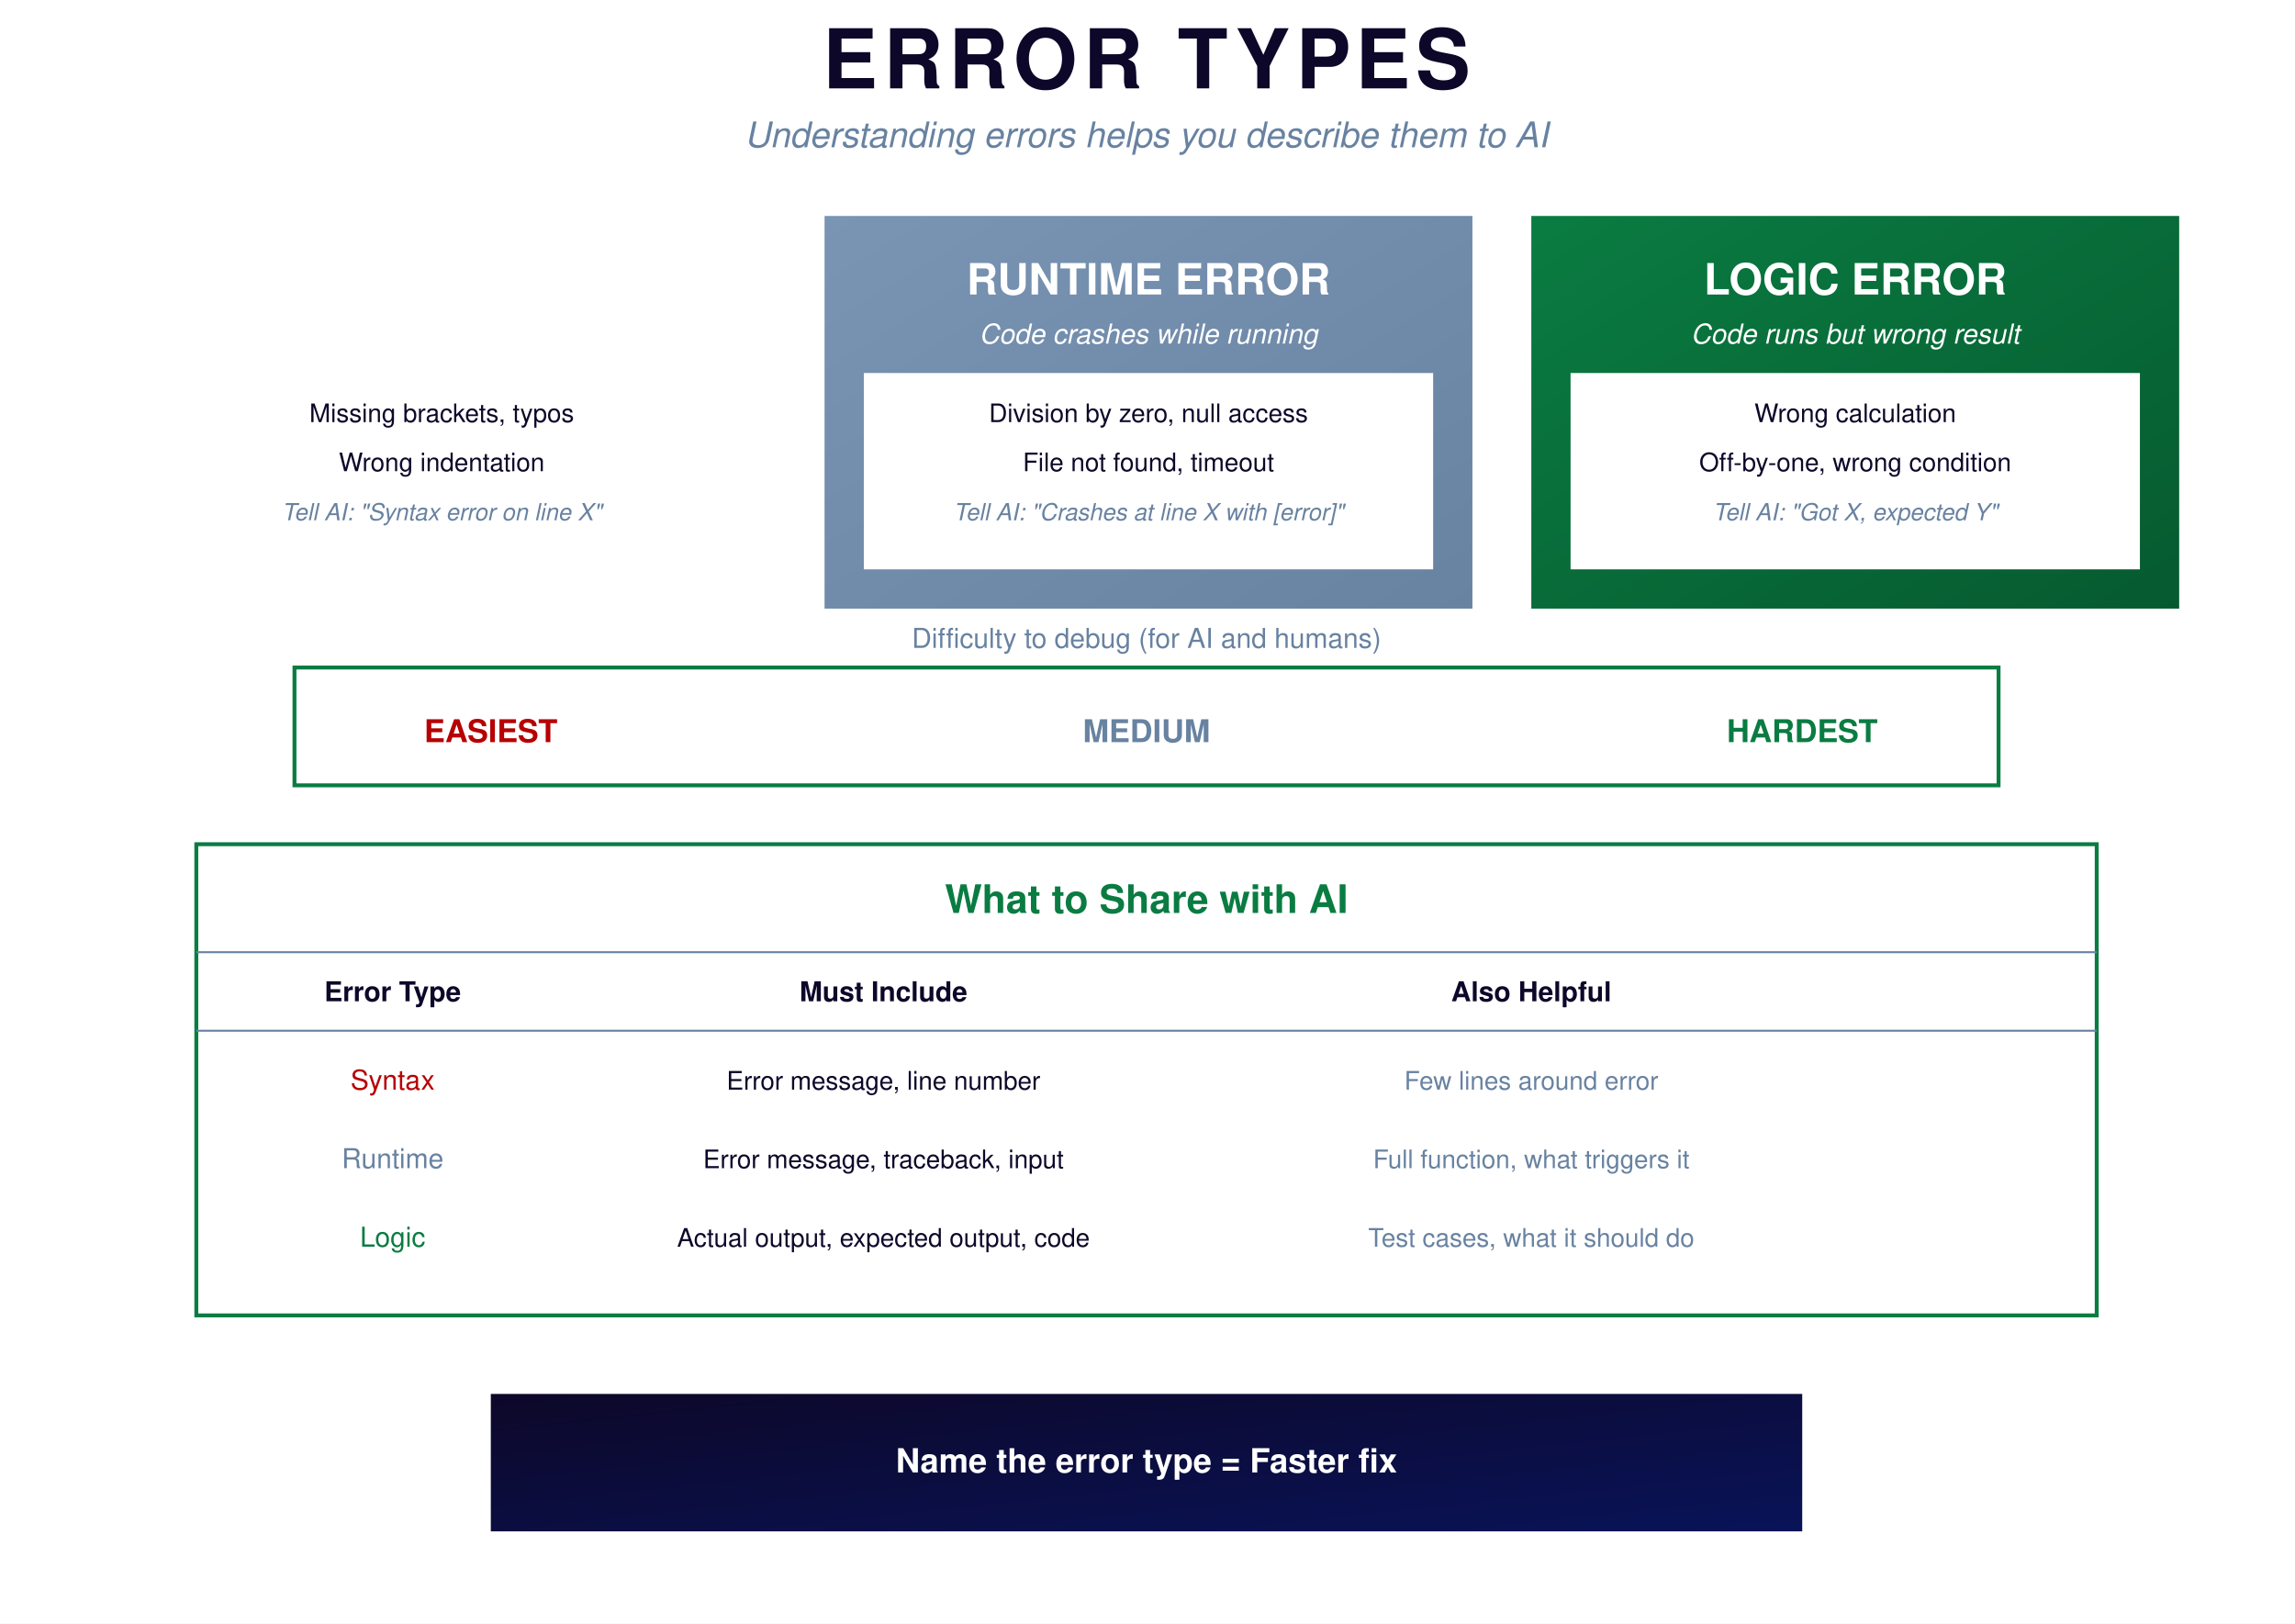
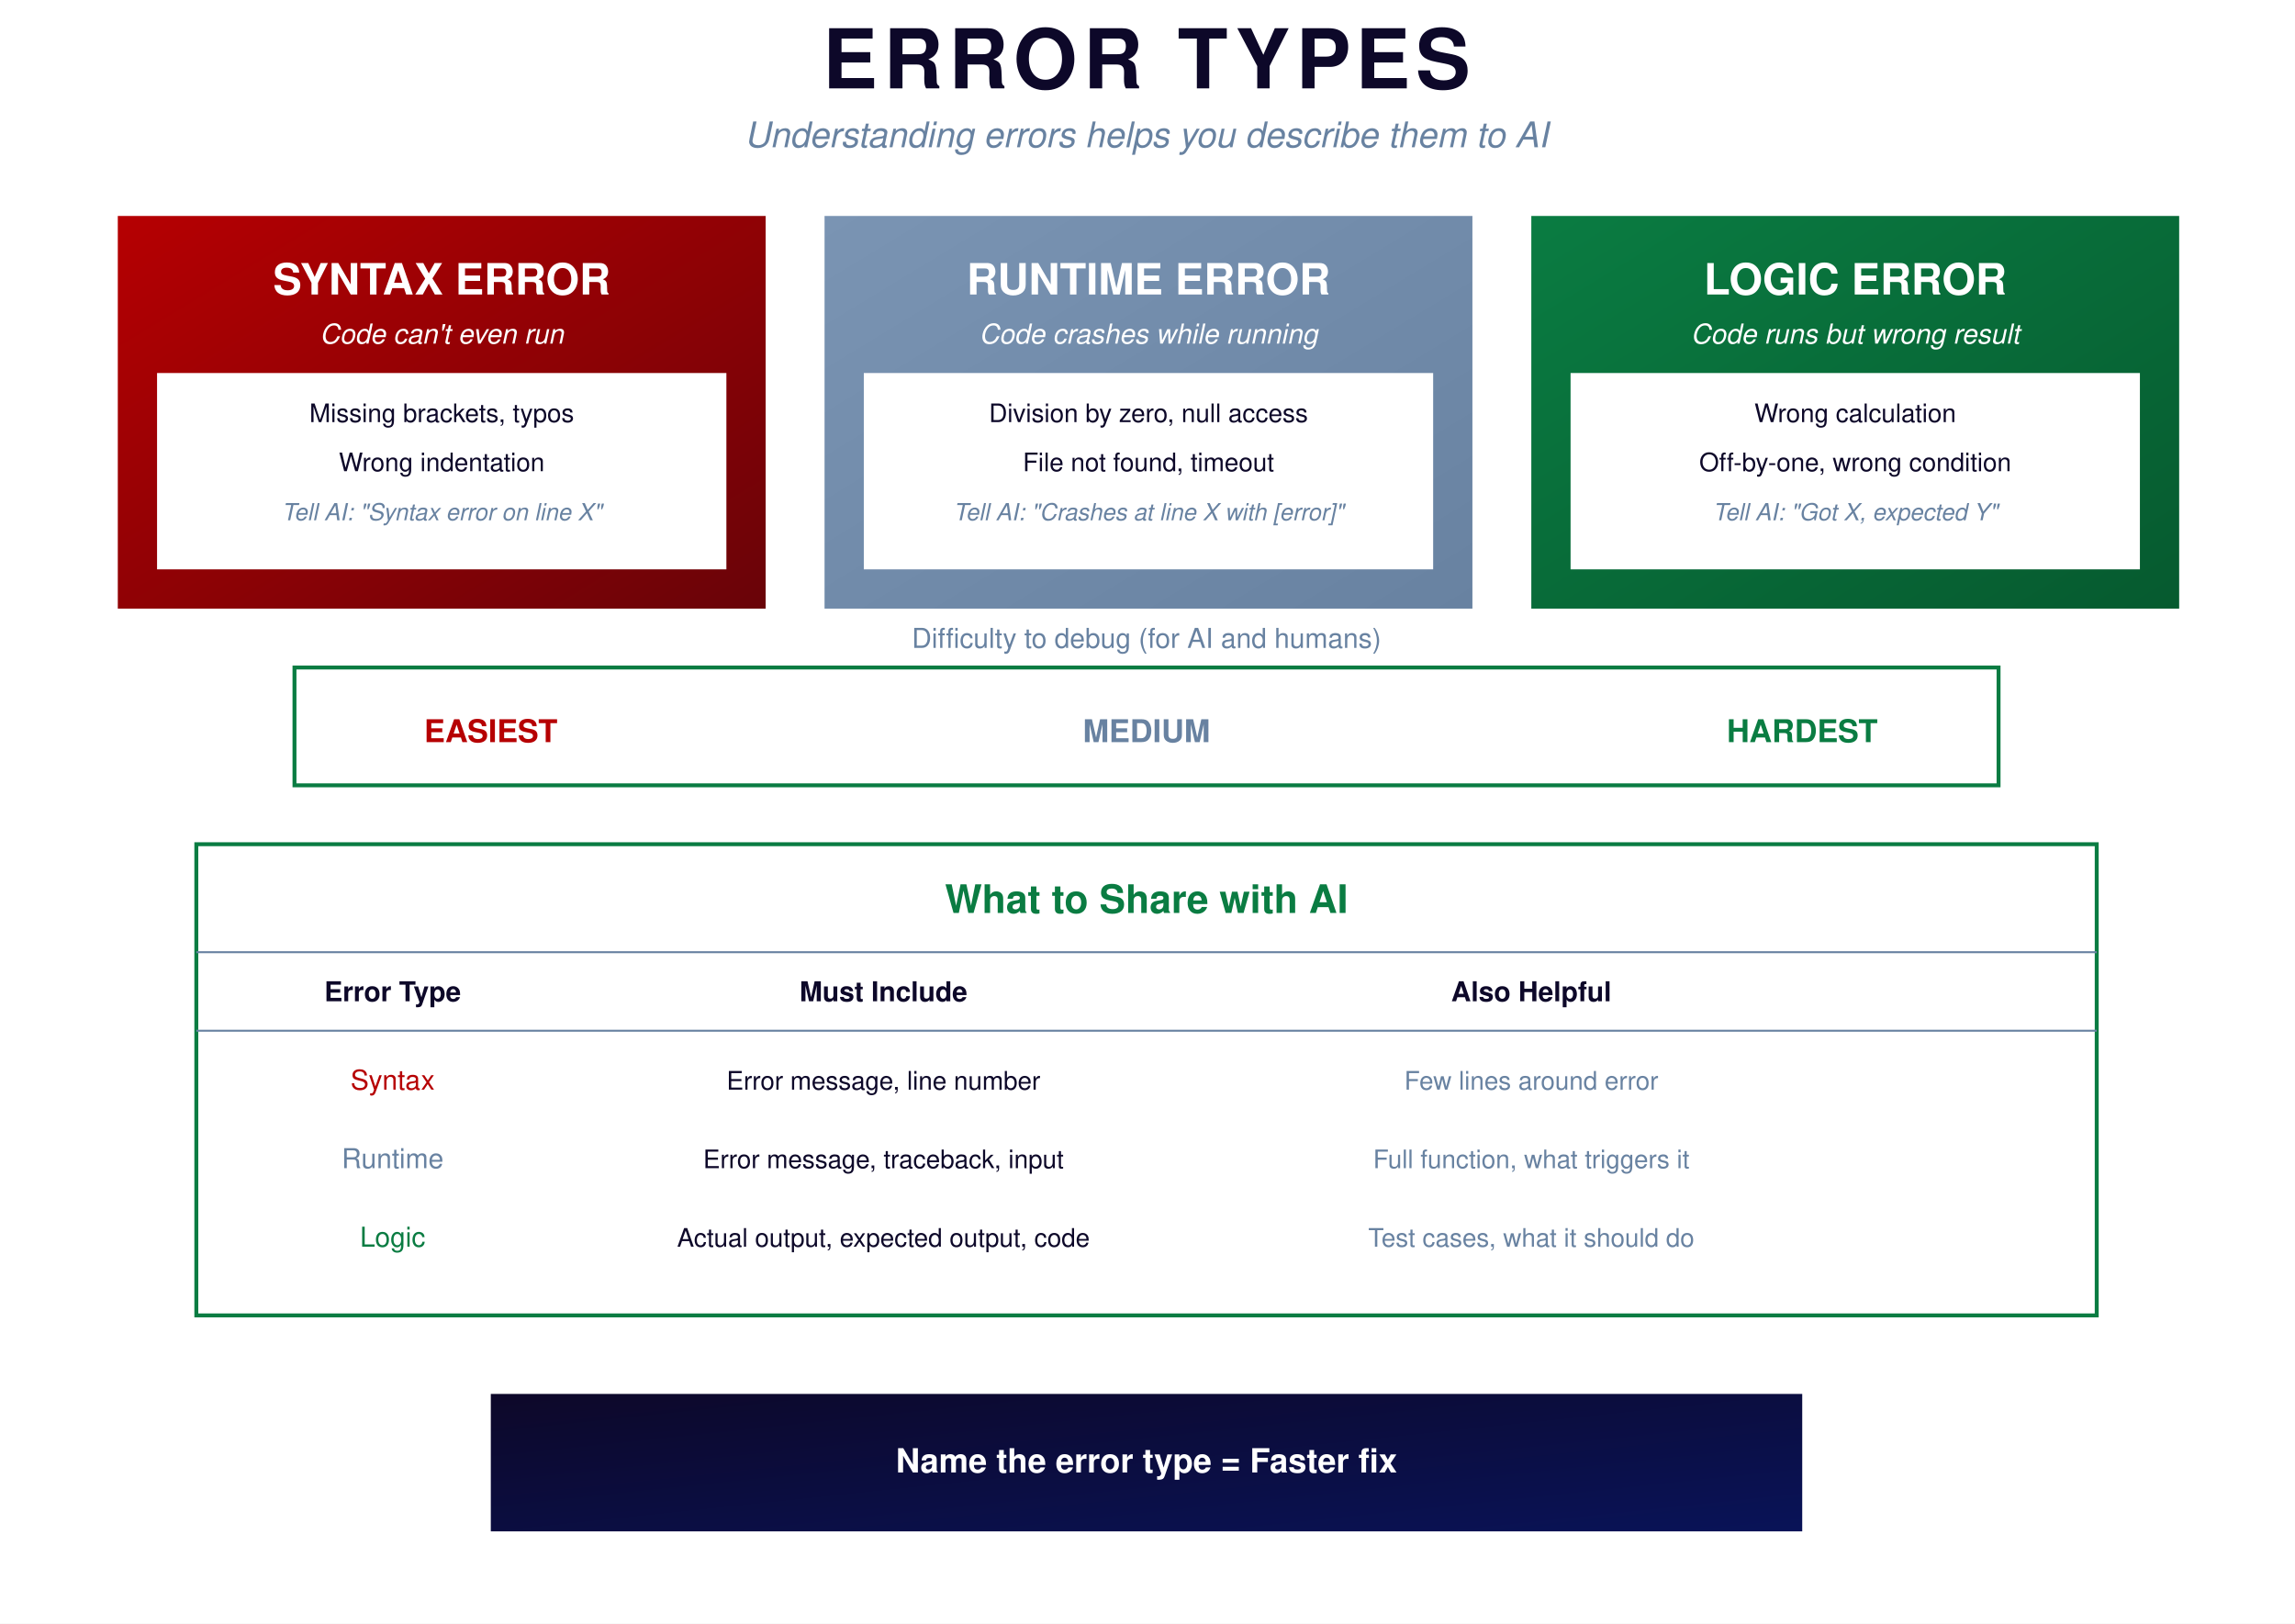
<svg xmlns="http://www.w3.org/2000/svg" viewBox="0 0 1169 827" width="1169" height="827">
  <defs>
    <linearGradient id="goodGreen" x1="0%" y1="0%" x2="100%" y2="100%">
      <stop offset="0%" style="stop-color:#0a7c42" />
      <stop offset="100%" style="stop-color:#065a2f" />
    </linearGradient>
    <linearGradient id="badRed" x1="0%" y1="0%" x2="100%" y2="100%">
      <stop offset="0%" style="stop-color:#b60002" />
      <stop offset="100%" style="stop-color:#690308" />
    </linearGradient>
    <linearGradient id="deepBlue" x1="0%" y1="0%" x2="100%" y2="100%">
      <stop offset="0%" style="stop-color:#091358" />
      <stop offset="100%" style="stop-color:#0d0829" />
    </linearGradient>
    <linearGradient id="aiPurple" x1="0%" y1="0%" x2="100%" y2="100%">
      <stop offset="0%" style="stop-color:#6b21a8" />
      <stop offset="100%" style="stop-color:#4c1d6d" />
    </linearGradient>
    <linearGradient id="steelBlue" x1="0%" y1="0%" x2="100%" y2="100%">
      <stop offset="0%" style="stop-color:#7a94b3" />
      <stop offset="100%" style="stop-color:#6882a1" />
    </linearGradient>
    <linearGradient id="darkNavy" x1="0%" y1="0%" x2="100%" y2="100%">
      <stop offset="0%" style="stop-color:#0d0829" />
      <stop offset="100%" style="stop-color:#091358" />
    </linearGradient>
  </defs>
  <rect width="1169" height="827" fill="#ffffff" />
  <text x="584" y="45" font-family="Helvetica, Arial, sans-serif" font-size="42" font-weight="bold" fill="#0d0829" text-anchor="middle" letter-spacing="3">ERROR TYPES</text>
  <text x="584" y="75" font-family="Helvetica, Arial, sans-serif" font-size="18" fill="#6882a1" text-anchor="middle" font-style="italic">Understanding errors helps you describe them to AI</text>
-   <rect x="60" y="110" width="330" height="200" fill="url(#brightRed)" />
+   <rect x="60" y="110" width="330" height="200" fill="url(#badRed)" />
  <text x="225" y="150" font-family="Helvetica, Arial, sans-serif" font-size="22" font-weight="bold" fill="#ffffff" text-anchor="middle">SYNTAX ERROR</text>
  <text x="225" y="175" font-family="Helvetica, Arial, sans-serif" font-size="14" fill="#ffffff" text-anchor="middle" font-style="italic">Code can't even run</text>
  <rect x="80" y="190" width="290" height="100" fill="#ffffff" />
  <text x="225" y="215" font-family="Helvetica, Arial, sans-serif" font-size="13" fill="#0d0829" text-anchor="middle">Missing brackets, typos</text>
  <text x="225" y="240" font-family="Helvetica, Arial, sans-serif" font-size="13" fill="#0d0829" text-anchor="middle">Wrong indentation</text>
  <text x="225" y="265" font-family="Helvetica, Arial, sans-serif" font-size="12" fill="#6882a1" text-anchor="middle" font-style="italic">Tell AI: "Syntax error on line X"</text>
  <rect x="420" y="110" width="330" height="200" fill="url(#steelBlue)" />
  <text x="585" y="150" font-family="Helvetica, Arial, sans-serif" font-size="22" font-weight="bold" fill="#ffffff" text-anchor="middle">RUNTIME ERROR</text>
  <text x="585" y="175" font-family="Helvetica, Arial, sans-serif" font-size="14" fill="#ffffff" text-anchor="middle" font-style="italic">Code crashes while running</text>
  <rect x="440" y="190" width="290" height="100" fill="#ffffff" />
  <text x="585" y="215" font-family="Helvetica, Arial, sans-serif" font-size="13" fill="#0d0829" text-anchor="middle">Division by zero, null access</text>
  <text x="585" y="240" font-family="Helvetica, Arial, sans-serif" font-size="13" fill="#0d0829" text-anchor="middle">File not found, timeout</text>
  <text x="585" y="265" font-family="Helvetica, Arial, sans-serif" font-size="12" fill="#6882a1" text-anchor="middle" font-style="italic">Tell AI: "Crashes at line X with [error]"</text>
  <rect x="780" y="110" width="330" height="200" fill="url(#goodGreen)" />
  <text x="945" y="150" font-family="Helvetica, Arial, sans-serif" font-size="22" font-weight="bold" fill="#ffffff" text-anchor="middle">LOGIC ERROR</text>
  <text x="945" y="175" font-family="Helvetica, Arial, sans-serif" font-size="14" fill="#ffffff" text-anchor="middle" font-style="italic">Code runs but wrong result</text>
  <rect x="800" y="190" width="290" height="100" fill="#ffffff" />
  <text x="945" y="215" font-family="Helvetica, Arial, sans-serif" font-size="13" fill="#0d0829" text-anchor="middle">Wrong calculation</text>
  <text x="945" y="240" font-family="Helvetica, Arial, sans-serif" font-size="13" fill="#0d0829" text-anchor="middle">Off-by-one, wrong condition</text>
  <text x="945" y="265" font-family="Helvetica, Arial, sans-serif" font-size="12" fill="#6882a1" text-anchor="middle" font-style="italic">Tell AI: "Got X, expected Y"</text>
  <rect x="150" y="340" width="868" height="60" fill="#ffffff" stroke="#0a7c42" stroke-width="2" />
  <text x="250" y="378" font-family="Helvetica, Arial, sans-serif" font-size="16" font-weight="bold" fill="#b60002" text-anchor="middle">EASIEST</text>
  <text x="584" y="378" font-family="Helvetica, Arial, sans-serif" font-size="16" font-weight="bold" fill="#6882a1" text-anchor="middle">MEDIUM</text>
  <text x="918" y="378" font-family="Helvetica, Arial, sans-serif" font-size="16" font-weight="bold" fill="#0a7c42" text-anchor="middle">HARDEST</text>
  <text x="584" y="330" font-family="Helvetica, Arial, sans-serif" font-size="14" fill="#6882a1" text-anchor="middle">Difficulty to debug (for AI and humans)</text>
  <rect x="100" y="430" width="968" height="240" fill="#ffffff" stroke="#0a7c42" stroke-width="2" />
  <text x="584" y="465" font-family="Helvetica, Arial, sans-serif" font-size="20" font-weight="bold" fill="#0a7c42" text-anchor="middle">What to Share with AI</text>
  <line x1="100" y1="485" x2="1068" y2="485" stroke="#6882a1" stroke-width="1" />
  <text x="200" y="510" font-family="Helvetica, Arial, sans-serif" font-size="14" font-weight="bold" fill="#0d0829" text-anchor="middle">Error Type</text>
  <text x="450" y="510" font-family="Helvetica, Arial, sans-serif" font-size="14" font-weight="bold" fill="#0d0829" text-anchor="middle">Must Include</text>
  <text x="780" y="510" font-family="Helvetica, Arial, sans-serif" font-size="14" font-weight="bold" fill="#0d0829" text-anchor="middle">Also Helpful</text>
  <line x1="100" y1="525" x2="1068" y2="525" stroke="#6882a1" stroke-width="1" />
  <text x="200" y="555" font-family="Helvetica, Arial, sans-serif" font-size="14" fill="#b60002" text-anchor="middle">Syntax</text>
  <text x="450" y="555" font-family="Helvetica, Arial, sans-serif" font-size="13" fill="#0d0829" text-anchor="middle">Error message, line number</text>
  <text x="780" y="555" font-family="Helvetica, Arial, sans-serif" font-size="13" fill="#6882a1" text-anchor="middle">Few lines around error</text>
  <text x="200" y="595" font-family="Helvetica, Arial, sans-serif" font-size="14" fill="#6882a1" text-anchor="middle">Runtime</text>
  <text x="450" y="595" font-family="Helvetica, Arial, sans-serif" font-size="13" fill="#0d0829" text-anchor="middle">Error message, traceback, input</text>
  <text x="780" y="595" font-family="Helvetica, Arial, sans-serif" font-size="13" fill="#6882a1" text-anchor="middle">Full function, what triggers it</text>
  <text x="200" y="635" font-family="Helvetica, Arial, sans-serif" font-size="14" fill="#0a7c42" text-anchor="middle">Logic</text>
  <text x="450" y="635" font-family="Helvetica, Arial, sans-serif" font-size="13" fill="#0d0829" text-anchor="middle">Actual output, expected output, code</text>
  <text x="780" y="635" font-family="Helvetica, Arial, sans-serif" font-size="13" fill="#6882a1" text-anchor="middle">Test cases, what it should do</text>
  <rect x="250" y="710" width="668" height="70" fill="url(#darkNavy)" />
  <text x="584" y="750" font-family="Helvetica, Arial, sans-serif" font-size="17" font-weight="bold" fill="#ffffff" text-anchor="middle">Name the error type = Faster fix</text>
</svg>
